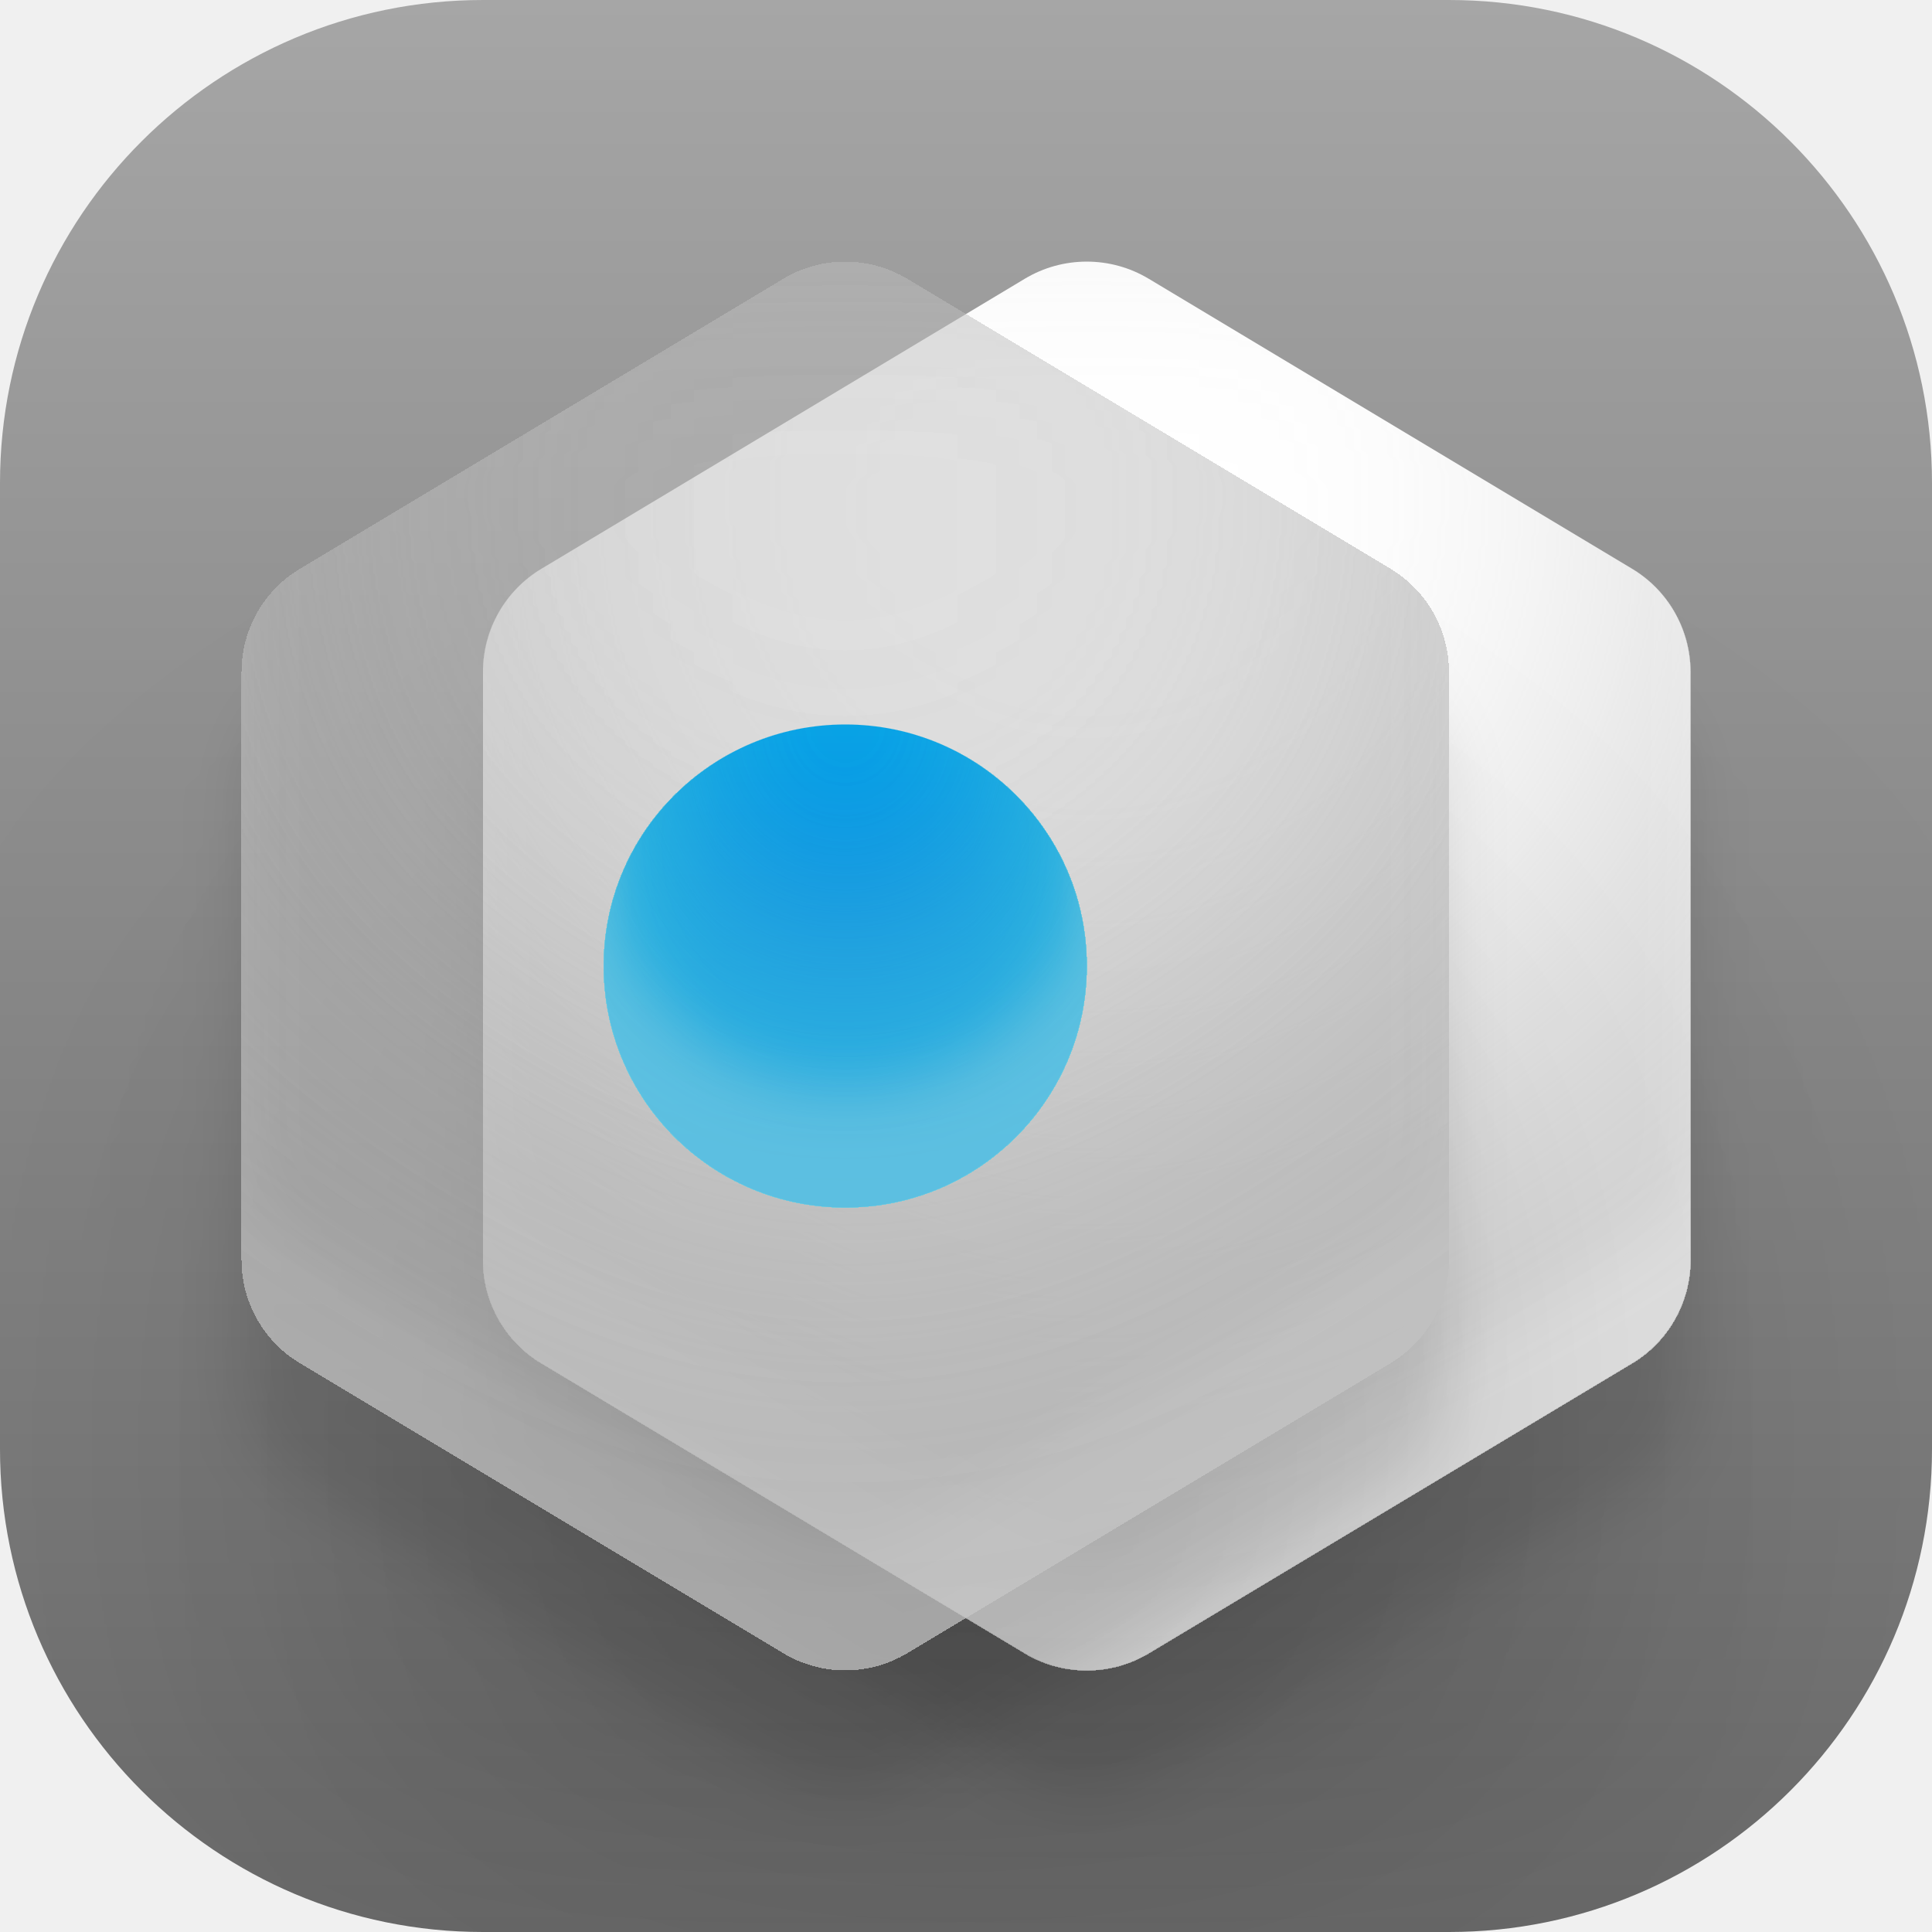
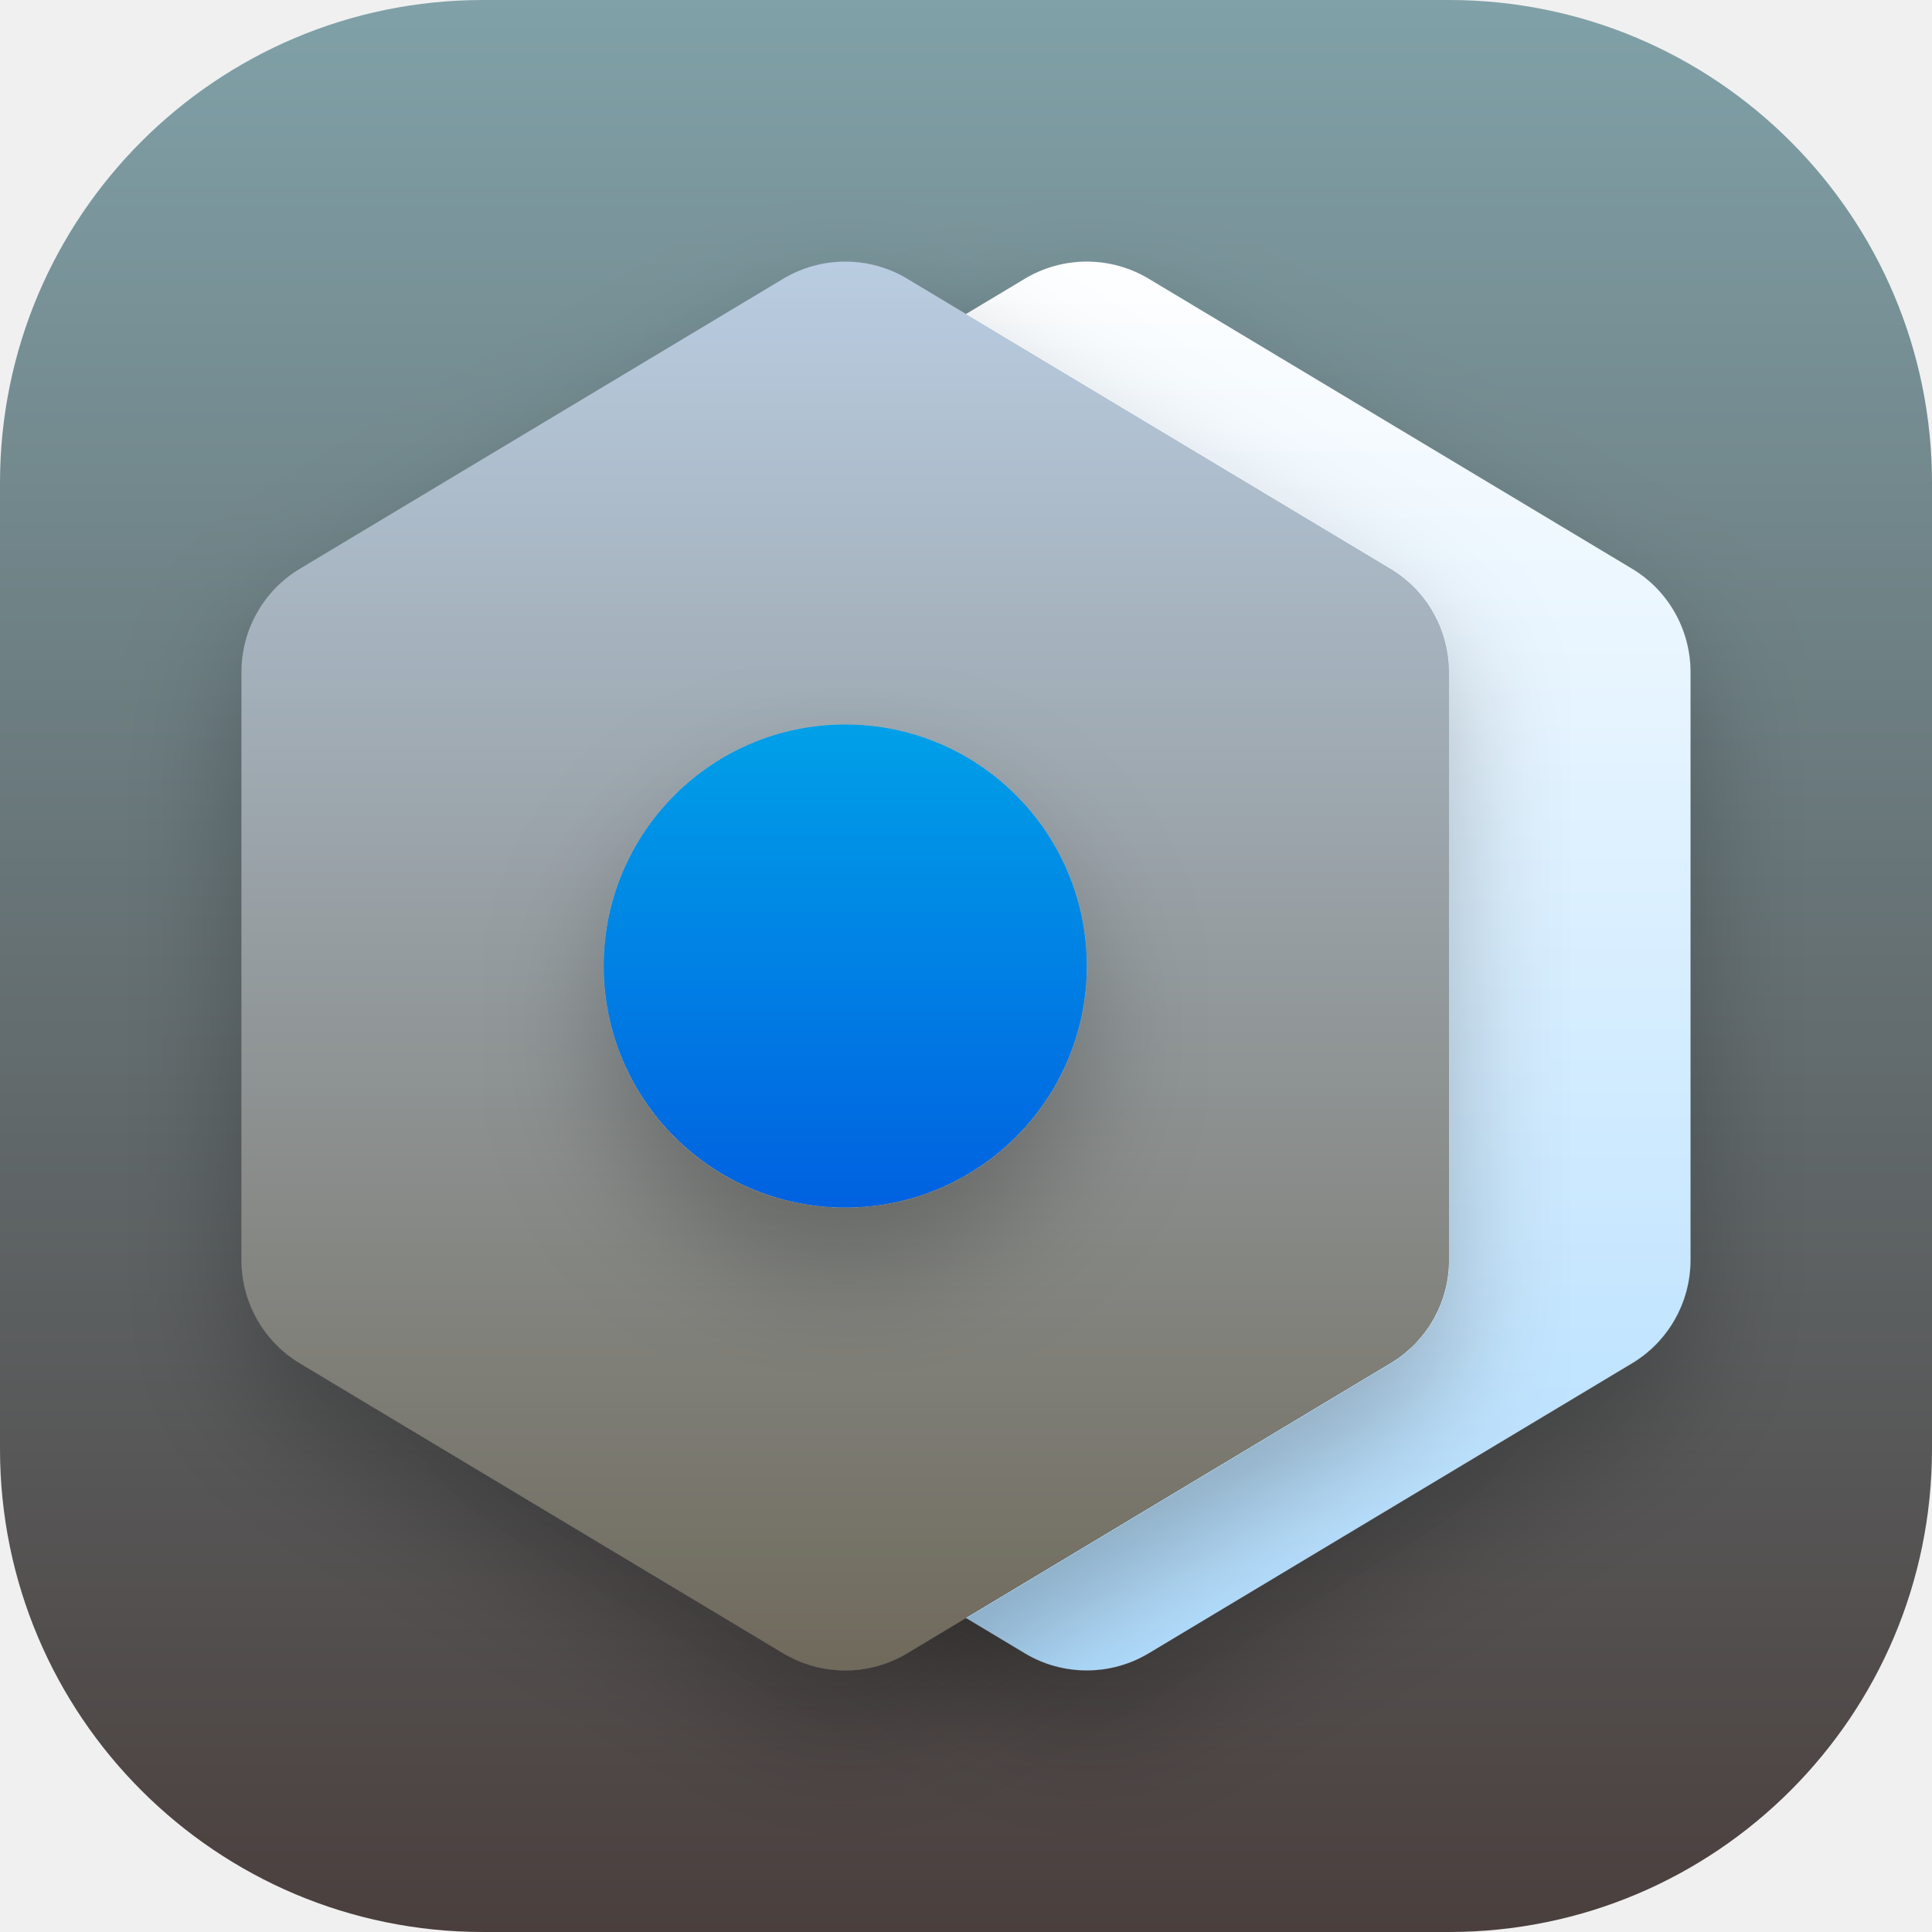
<svg xmlns="http://www.w3.org/2000/svg" width="16" height="16" viewBox="0 0 16 16" fill="none">
-   <g clip-path="url(#clip0_26_329)">
-     <rect width="16" height="16" rx="4" fill="url(#paint0_linear_26_329)" />
-     <g filter="url(#filter0_ddii_26_329)">
-       <path d="M13.514 4.709L9.514 2.309C9.198 2.119 8.802 2.119 8.486 2.309L4.486 4.709C4.184 4.889 4 5.215 4 5.566V10.434C4 10.785 4.184 11.111 4.486 11.291L8.486 13.691C8.802 13.881 9.198 13.881 9.514 13.691L13.514 11.291C13.816 11.111 14 10.785 14 10.434V5.566C14 5.215 13.816 4.889 13.514 4.709Z" fill="white" />
-     </g>
-     <g filter="url(#filter1_bddii_26_329)">
-       <path d="M11.514 4.709L7.514 2.309C7.198 2.119 6.802 2.119 6.486 2.309L2.486 4.709C2.184 4.889 2 5.215 2 5.566V10.434C2 10.785 2.184 11.111 2.486 11.291L6.486 13.691C6.802 13.881 7.198 13.881 7.514 13.691L11.514 11.291C11.816 11.111 12 10.785 12 10.434V5.566C12 5.215 11.816 4.889 11.514 4.709Z" fill="#C0C0C0" fill-opacity="0.5" shape-rendering="crispEdges" />
-     </g>
-     <g filter="url(#filter2_iiii_26_329)">
-       <circle cx="7" cy="8" r="2" fill="url(#paint1_linear_26_329)" />
-     </g>
+   <rect width="16" height="16" rx="4" fill="url(#paint0_linear_26_329)" />
+   <g filter="url(#filter0_d_26_329)">
+     <path d="M13.514 4.709L9.514 2.309C9.198 2.119 8.802 2.119 8.486 2.309L4.486 4.709C4.184 4.889 4 5.215 4 5.566V10.434C4 10.785 4.184 11.111 4.486 11.291L8.486 13.691C8.802 13.881 9.198 13.881 9.514 13.691L13.514 11.291C13.816 11.111 14 10.785 14 10.434V5.566C14 5.215 13.816 4.889 13.514 4.709Z" fill="url(#paint1_linear_26_329)" />
+   </g>
+   <g filter="url(#filter1_d_26_329)">
+     <path d="M11.514 4.709L7.514 2.309C7.198 2.119 6.802 2.119 6.486 2.309L2.486 4.709C2.184 4.889 2 5.215 2 5.566V10.434C2 10.785 2.184 11.111 2.486 11.291L6.486 13.691C6.802 13.881 7.198 13.881 7.514 13.691L11.514 11.291C11.816 11.111 12 10.785 12 10.434V5.566C12 5.215 11.816 4.889 11.514 4.709Z" fill="url(#paint2_linear_26_329)" />
+   </g>
+   <g filter="url(#filter2_d_26_329)">
+     <circle cx="7" cy="8" r="2" fill="url(#paint3_linear_26_329)" />
  </g>
  <defs>
-     <filter id="filter0_ddii_26_329" x="0" y="-1.834" width="18" height="23.668" filterUnits="userSpaceOnUse" color-interpolation-filters="sRGB">
+     <filter id="filter0_d_26_329" x="3" y="1.666" width="12" height="13.668" filterUnits="userSpaceOnUse" color-interpolation-filters="sRGB">
      <feFlood flood-opacity="0" result="BackgroundImageFix" />
      <feColorMatrix in="SourceAlpha" type="matrix" values="0 0 0 0 0 0 0 0 0 0 0 0 0 0 0 0 0 0 127 0" result="hardAlpha" />
-       <feOffset dy="4" />
-       <feGaussianBlur stdDeviation="2" />
+       <feOffset dy="0.5" />
+       <feGaussianBlur stdDeviation="0.5" />
      <feComposite in2="hardAlpha" operator="out" />
-       <feColorMatrix type="matrix" values="0 0 0 0 0 0 0 0 0 0 0 0 0 0 0 0 0 0 0.1 0" />
+       <feColorMatrix type="matrix" values="0 0 0 0 0 0 0 0 0 0 0 0 0 0 0 0 0 0 0.25 0" />
      <feBlend mode="normal" in2="BackgroundImageFix" result="effect1_dropShadow_26_329" />
+       <feBlend mode="normal" in="SourceGraphic" in2="effect1_dropShadow_26_329" result="shape" />
+     </filter>
+     <filter id="filter1_d_26_329" x="1" y="1.666" width="12" height="13.668" filterUnits="userSpaceOnUse" color-interpolation-filters="sRGB">
+       <feFlood flood-opacity="0" result="BackgroundImageFix" />
      <feColorMatrix in="SourceAlpha" type="matrix" values="0 0 0 0 0 0 0 0 0 0 0 0 0 0 0 0 0 0 127 0" result="hardAlpha" />
-       <feOffset dy="1" />
-       <feGaussianBlur stdDeviation="0.25" />
+       <feOffset dy="0.5" />
+       <feGaussianBlur stdDeviation="0.5" />
      <feComposite in2="hardAlpha" operator="out" />
-       <feColorMatrix type="matrix" values="0 0 0 0 0 0 0 0 0 0 0 0 0 0 0 0 0 0 0.1 0" />
-       <feBlend mode="normal" in2="effect1_dropShadow_26_329" result="effect2_dropShadow_26_329" />
-       <feBlend mode="normal" in="SourceGraphic" in2="effect2_dropShadow_26_329" result="shape" />
+       <feColorMatrix type="matrix" values="0 0 0 0 0 0 0 0 0 0 0 0 0 0 0 0 0 0 0.25 0" />
+       <feBlend mode="normal" in2="BackgroundImageFix" result="effect1_dropShadow_26_329" />
+       <feBlend mode="normal" in="SourceGraphic" in2="effect1_dropShadow_26_329" result="shape" />
+     </filter>
+     <filter id="filter2_d_26_329" x="4" y="5.5" width="6" height="6" filterUnits="userSpaceOnUse" color-interpolation-filters="sRGB">
+       <feFlood flood-opacity="0" result="BackgroundImageFix" />
      <feColorMatrix in="SourceAlpha" type="matrix" values="0 0 0 0 0 0 0 0 0 0 0 0 0 0 0 0 0 0 127 0" result="hardAlpha" />
-       <feOffset dy="-4" />
-       <feGaussianBlur stdDeviation="2" />
-       <feComposite in2="hardAlpha" operator="arithmetic" k2="-1" k3="1" />
-       <feColorMatrix type="matrix" values="0 0 0 0 0.651 0 0 0 0 0.651 0 0 0 0 0.651 0 0 0 0.5 0" />
-       <feBlend mode="normal" in2="shape" result="effect3_innerShadow_26_329" />
-       <feColorMatrix in="SourceAlpha" type="matrix" values="0 0 0 0 0 0 0 0 0 0 0 0 0 0 0 0 0 0 127 0" result="hardAlpha" />
-       <feOffset dy="-1" />
-       <feGaussianBlur stdDeviation="0.25" />
-       <feComposite in2="hardAlpha" operator="arithmetic" k2="-1" k3="1" />
-       <feColorMatrix type="matrix" values="0 0 0 0 1 0 0 0 0 1 0 0 0 0 1 0 0 0 0.25 0" />
-       <feBlend mode="normal" in2="effect3_innerShadow_26_329" result="effect4_innerShadow_26_329" />
-     </filter>
-     <filter id="filter1_bddii_26_329" x="-2" y="-1.834" width="18" height="23.668" filterUnits="userSpaceOnUse" color-interpolation-filters="sRGB">
-       <feFlood flood-opacity="0" result="BackgroundImageFix" />
-       <feGaussianBlur in="BackgroundImageFix" stdDeviation="2" />
-       <feComposite in2="SourceAlpha" operator="in" result="effect1_backgroundBlur_26_329" />
-       <feColorMatrix in="SourceAlpha" type="matrix" values="0 0 0 0 0 0 0 0 0 0 0 0 0 0 0 0 0 0 127 0" result="hardAlpha" />
-       <feOffset dy="4" />
-       <feGaussianBlur stdDeviation="2" />
+       <feOffset dy="0.5" />
+       <feGaussianBlur stdDeviation="0.5" />
      <feComposite in2="hardAlpha" operator="out" />
-       <feColorMatrix type="matrix" values="0 0 0 0 0 0 0 0 0 0 0 0 0 0 0 0 0 0 0.1 0" />
-       <feBlend mode="normal" in2="effect1_backgroundBlur_26_329" result="effect2_dropShadow_26_329" />
-       <feColorMatrix in="SourceAlpha" type="matrix" values="0 0 0 0 0 0 0 0 0 0 0 0 0 0 0 0 0 0 127 0" result="hardAlpha" />
-       <feOffset dy="1" />
-       <feGaussianBlur stdDeviation="0.25" />
-       <feComposite in2="hardAlpha" operator="out" />
-       <feColorMatrix type="matrix" values="0 0 0 0 0 0 0 0 0 0 0 0 0 0 0 0 0 0 0.1 0" />
-       <feBlend mode="normal" in2="effect2_dropShadow_26_329" result="effect3_dropShadow_26_329" />
-       <feBlend mode="normal" in="SourceGraphic" in2="effect3_dropShadow_26_329" result="shape" />
-       <feColorMatrix in="SourceAlpha" type="matrix" values="0 0 0 0 0 0 0 0 0 0 0 0 0 0 0 0 0 0 127 0" result="hardAlpha" />
-       <feOffset dy="-4" />
-       <feGaussianBlur stdDeviation="2" />
-       <feComposite in2="hardAlpha" operator="arithmetic" k2="-1" k3="1" />
-       <feColorMatrix type="matrix" values="0 0 0 0 0.651 0 0 0 0 0.651 0 0 0 0 0.651 0 0 0 0.5 0" />
-       <feBlend mode="normal" in2="shape" result="effect4_innerShadow_26_329" />
-       <feColorMatrix in="SourceAlpha" type="matrix" values="0 0 0 0 0 0 0 0 0 0 0 0 0 0 0 0 0 0 127 0" result="hardAlpha" />
-       <feOffset dy="-1" />
-       <feGaussianBlur stdDeviation="0.25" />
-       <feComposite in2="hardAlpha" operator="arithmetic" k2="-1" k3="1" />
-       <feColorMatrix type="matrix" values="0 0 0 0 1 0 0 0 0 1 0 0 0 0 1 0 0 0 0.1 0" />
-       <feBlend mode="normal" in2="effect4_innerShadow_26_329" result="effect5_innerShadow_26_329" />
-     </filter>
-     <filter id="filter2_iiii_26_329" x="5" y="4" width="4" height="6" filterUnits="userSpaceOnUse" color-interpolation-filters="sRGB">
-       <feFlood flood-opacity="0" result="BackgroundImageFix" />
-       <feBlend mode="normal" in="SourceGraphic" in2="BackgroundImageFix" result="shape" />
-       <feColorMatrix in="SourceAlpha" type="matrix" values="0 0 0 0 0 0 0 0 0 0 0 0 0 0 0 0 0 0 127 0" result="hardAlpha" />
-       <feOffset dy="-2" />
-       <feGaussianBlur stdDeviation="1" />
-       <feComposite in2="hardAlpha" operator="arithmetic" k2="-1" k3="1" />
-       <feColorMatrix type="matrix" values="0 0 0 0 0.651 0 0 0 0 0.651 0 0 0 0 0.651 0 0 0 0.5 0" />
-       <feBlend mode="normal" in2="shape" result="effect1_innerShadow_26_329" />
-       <feColorMatrix in="SourceAlpha" type="matrix" values="0 0 0 0 0 0 0 0 0 0 0 0 0 0 0 0 0 0 127 0" result="hardAlpha" />
-       <feOffset dy="-1" />
-       <feGaussianBlur stdDeviation="0.25" />
-       <feComposite in2="hardAlpha" operator="arithmetic" k2="-1" k3="1" />
-       <feColorMatrix type="matrix" values="0 0 0 0 0 0 0 0 0 0 0 0 0 0 0 0 0 0 0.1 0" />
-       <feBlend mode="normal" in2="effect1_innerShadow_26_329" result="effect2_innerShadow_26_329" />
-       <feColorMatrix in="SourceAlpha" type="matrix" values="0 0 0 0 0 0 0 0 0 0 0 0 0 0 0 0 0 0 127 0" result="hardAlpha" />
-       <feOffset dy="-2" />
-       <feGaussianBlur stdDeviation="1" />
-       <feComposite in2="hardAlpha" operator="arithmetic" k2="-1" k3="1" />
-       <feColorMatrix type="matrix" values="0 0 0 0 0 0 0 0 0 0.867 0 0 0 0 1 0 0 0 0.5 0" />
-       <feBlend mode="normal" in2="effect2_innerShadow_26_329" result="effect3_innerShadow_26_329" />
-       <feColorMatrix in="SourceAlpha" type="matrix" values="0 0 0 0 0 0 0 0 0 0 0 0 0 0 0 0 0 0 127 0" result="hardAlpha" />
-       <feOffset dy="-1" />
-       <feGaussianBlur stdDeviation="0.25" />
-       <feComposite in2="hardAlpha" operator="arithmetic" k2="-1" k3="1" />
-       <feColorMatrix type="matrix" values="0 0 0 0 1 0 0 0 0 1 0 0 0 0 1 0 0 0 0.25 0" />
-       <feBlend mode="normal" in2="effect3_innerShadow_26_329" result="effect4_innerShadow_26_329" />
+       <feColorMatrix type="matrix" values="0 0 0 0 0 0 0 0 0 0 0 0 0 0 0 0 0 0 0.25 0" />
+       <feBlend mode="normal" in2="BackgroundImageFix" result="effect1_dropShadow_26_329" />
+       <feBlend mode="normal" in="SourceGraphic" in2="effect1_dropShadow_26_329" result="shape" />
    </filter>
    <linearGradient id="paint0_linear_26_329" x1="8" y1="0" x2="8" y2="16" gradientUnits="userSpaceOnUse">
-       <stop stop-color="#A6A6A6" />
-       <stop offset="1" stop-color="#6A6A6A" />
+       <stop stop-color="#80A1A8" />
+       <stop offset="1" stop-color="#4A3F3D" />
    </linearGradient>
-     <linearGradient id="paint1_linear_26_329" x1="7" y1="6" x2="7" y2="10" gradientUnits="userSpaceOnUse">
+     <linearGradient id="paint1_linear_26_329" x1="9" y1="2" x2="9" y2="14" gradientUnits="userSpaceOnUse">
+       <stop stop-color="white" />
+       <stop offset="1" stop-color="#B0DDFF" />
+     </linearGradient>
+     <linearGradient id="paint2_linear_26_329" x1="7" y1="2" x2="7" y2="14" gradientUnits="userSpaceOnUse">
+       <stop stop-color="#BACEE3" />
+       <stop offset="1" stop-color="#6E6859" />
+     </linearGradient>
+     <linearGradient id="paint3_linear_26_329" x1="7" y1="6" x2="7" y2="10" gradientUnits="userSpaceOnUse">
      <stop stop-color="#00A0E8" />
      <stop offset="1" stop-color="#0061E0" />
    </linearGradient>
-     <clipPath id="clip0_26_329">
-       <rect width="16" height="16" rx="4" fill="white" />
-     </clipPath>
  </defs>
</svg>
